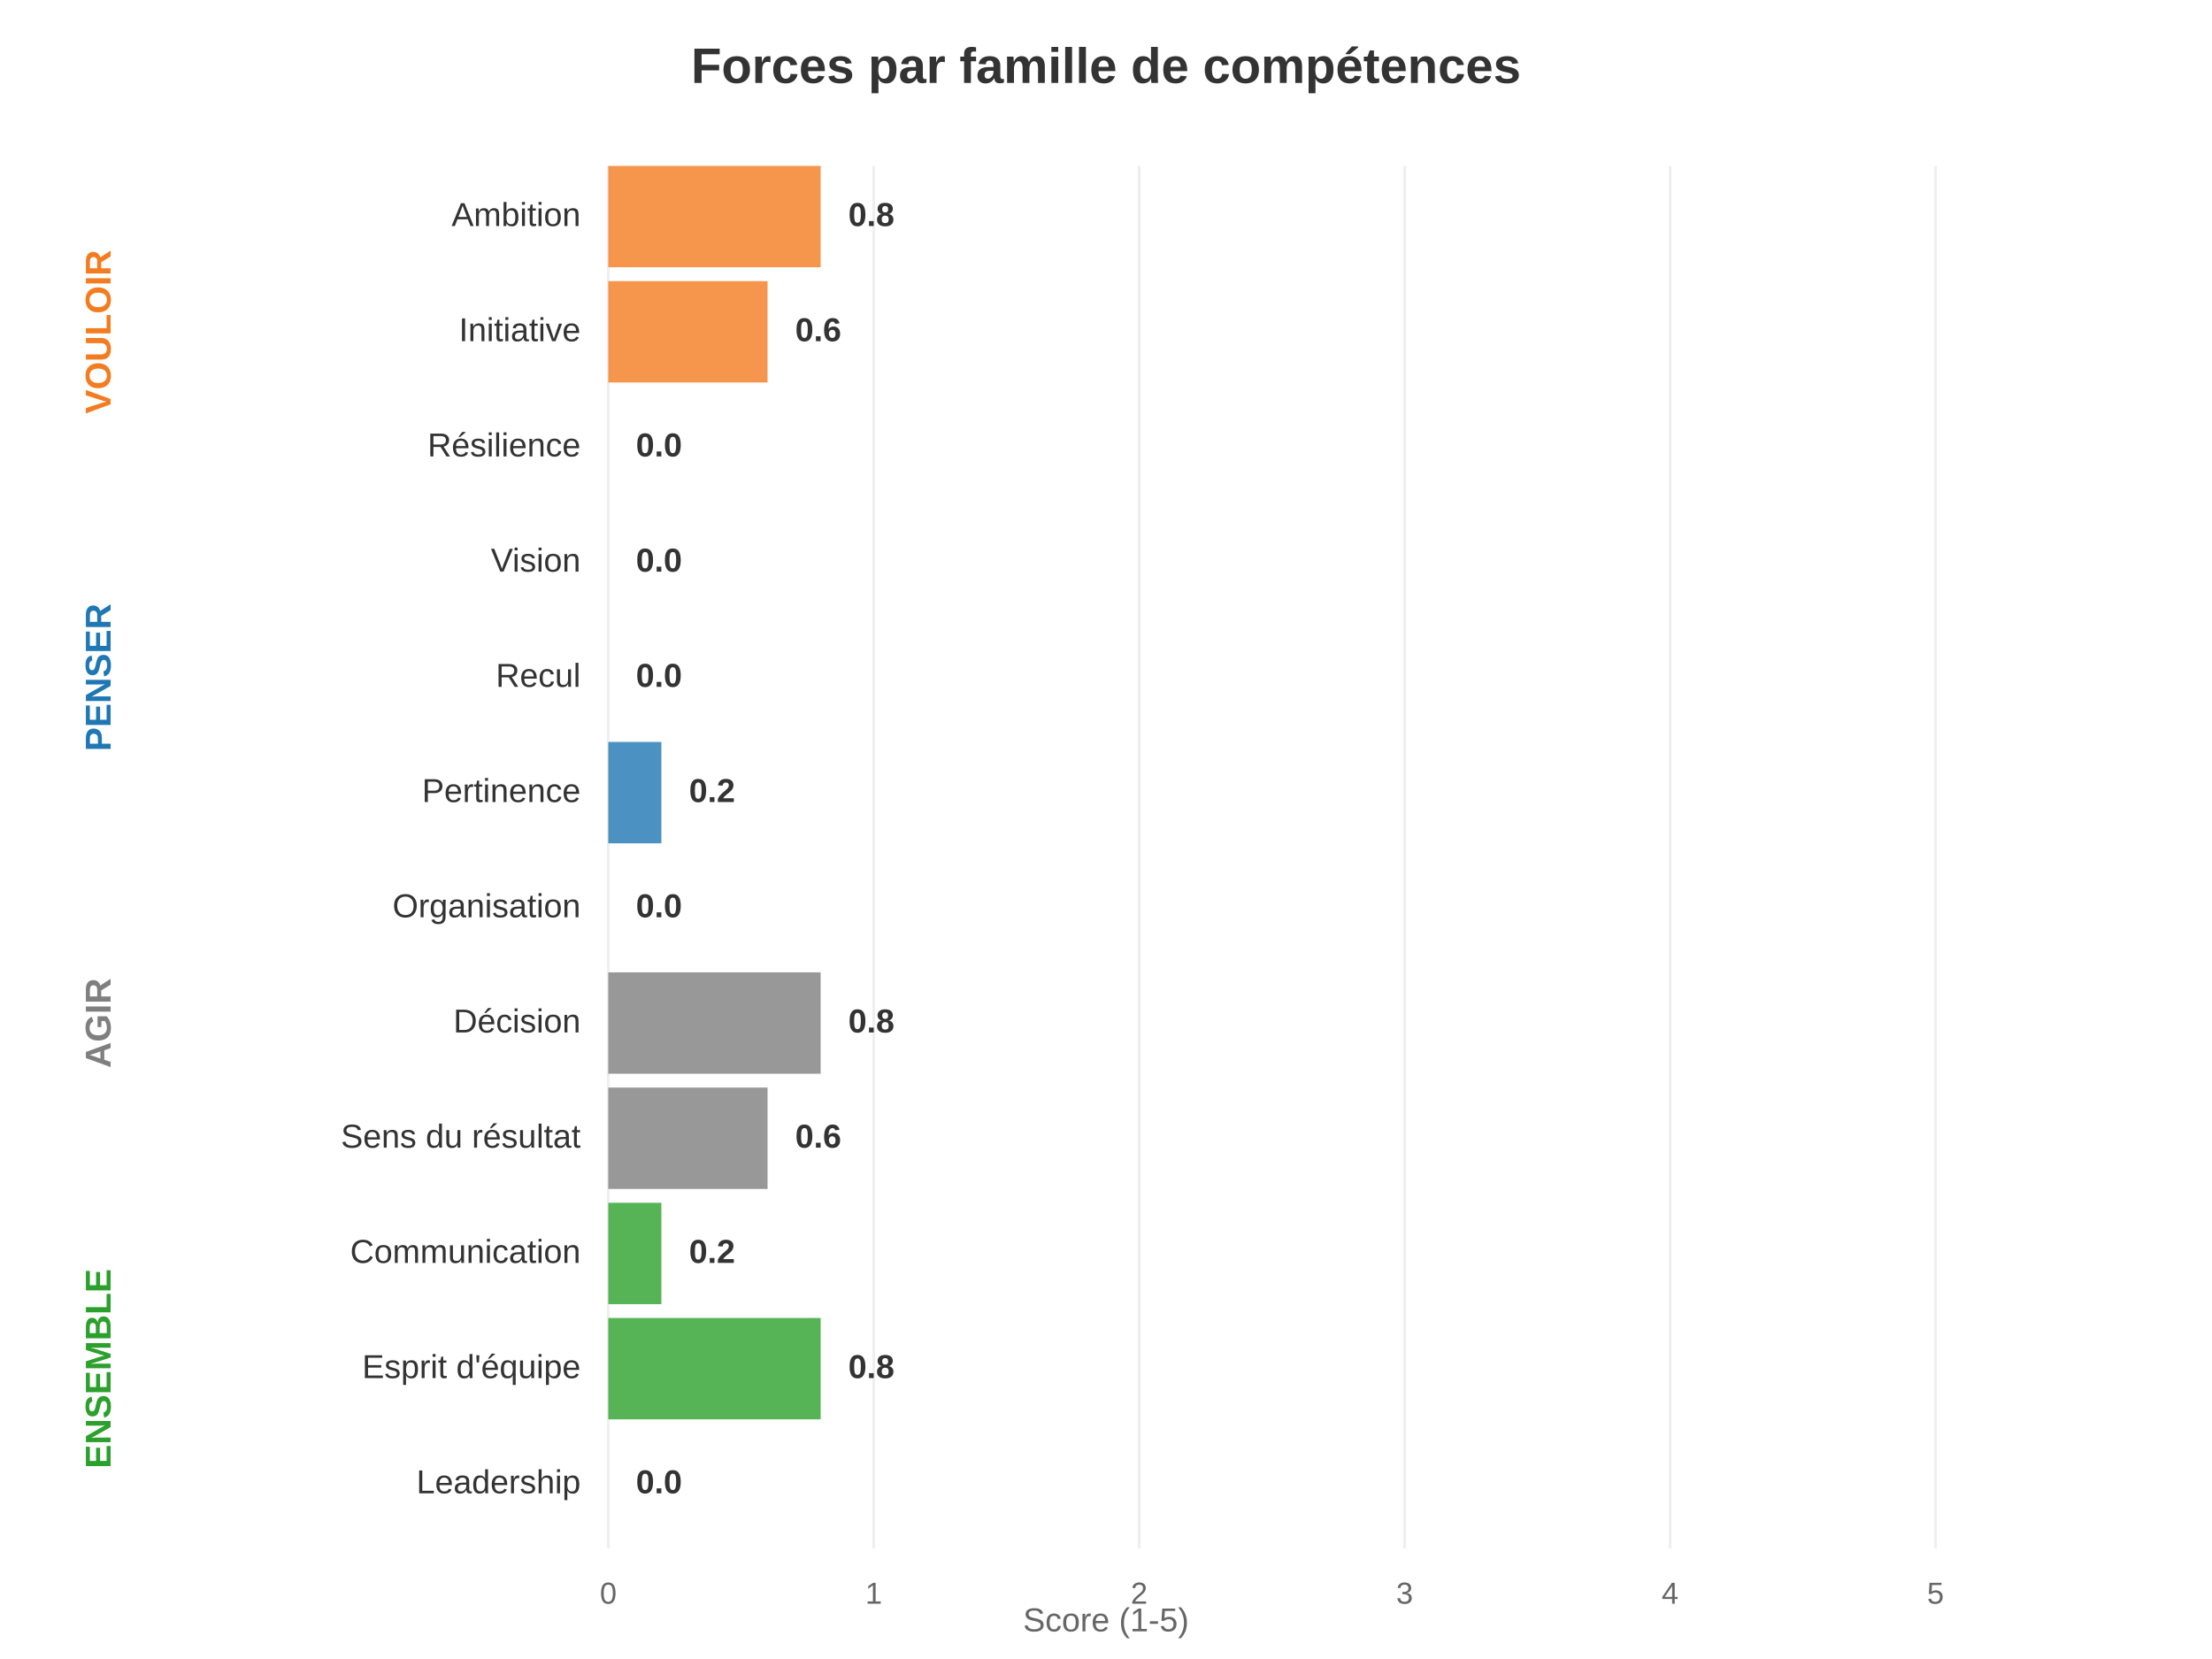
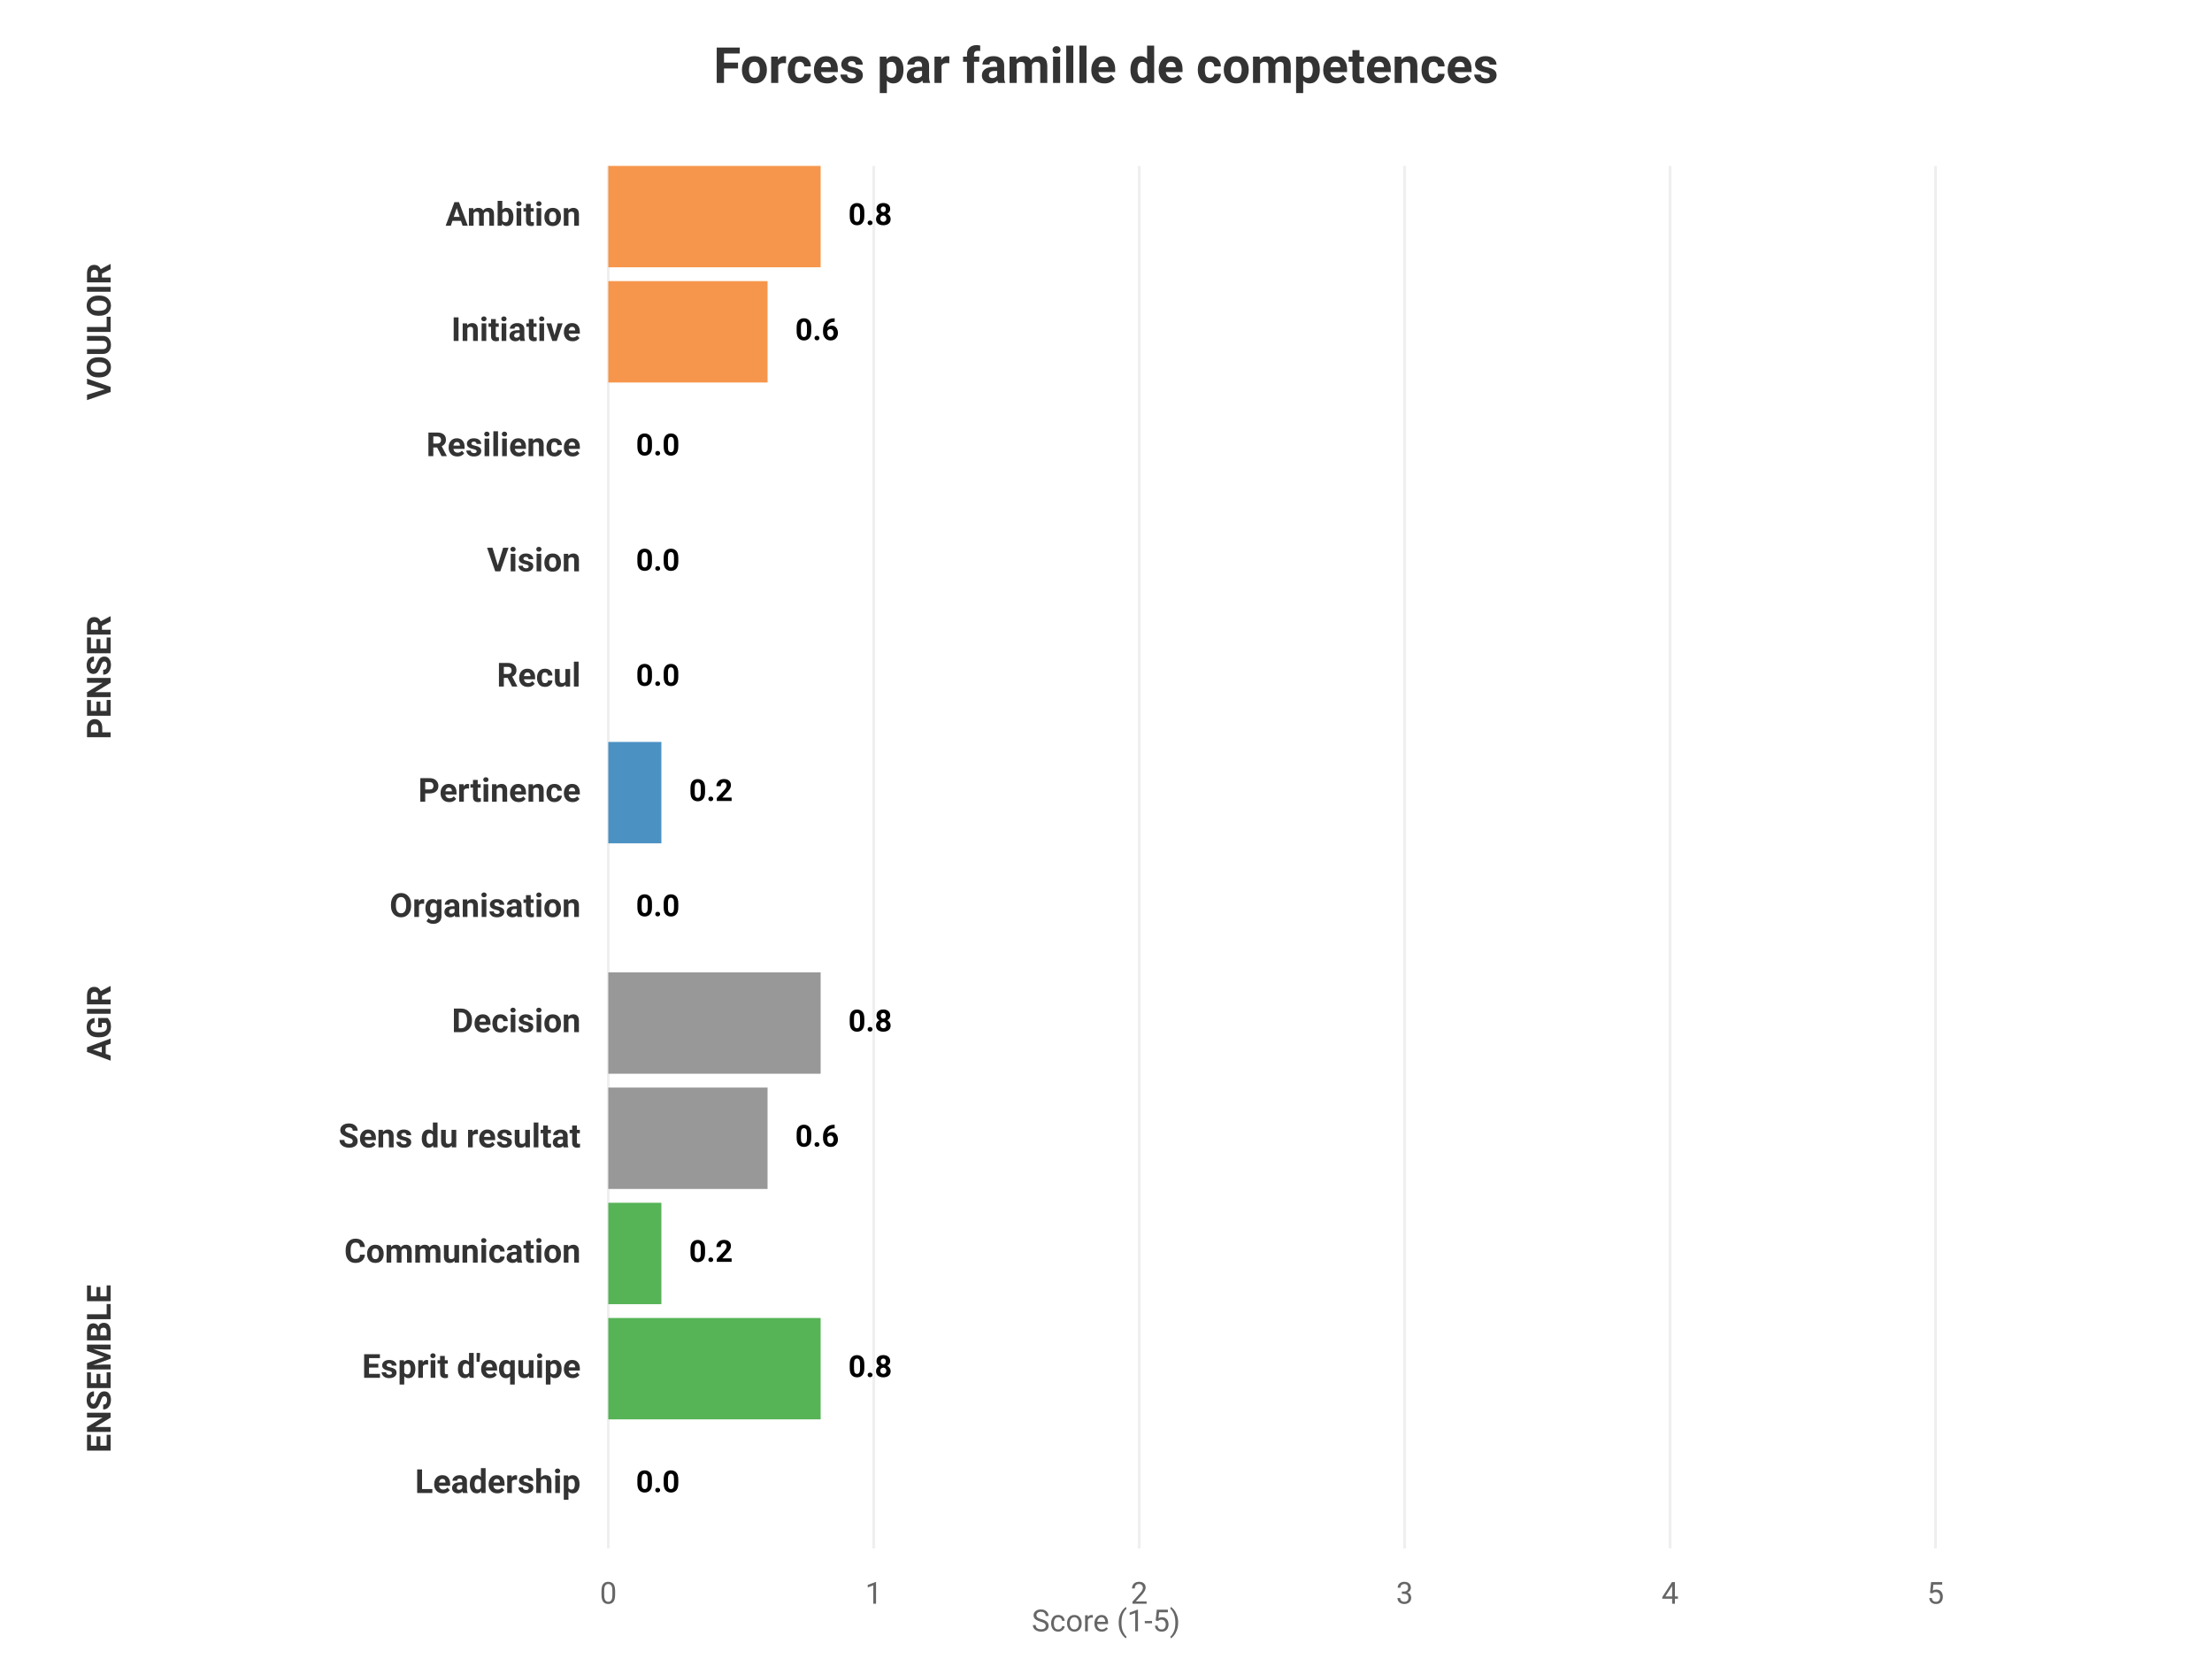
<svg xmlns="http://www.w3.org/2000/svg" width="800" height="600" viewBox="0 0 800 600">
+   <defs>
+     <style>
+         
+           .chart-title { font-family: -apple-system, BlinkMacSystemFont, "Segoe UI", Roboto, "Helvetica Neue", Arial, sans-serif; font-size: 18px; font-weight: bold; fill: #333; }
+           .chart-label { font-family: -apple-system, BlinkMacSystemFont, "Segoe UI", Roboto, "Helvetica Neue", Arial, sans-serif; font-size: 12px; font-weight: bold; fill: #333; }
+           .chart-value { font-family: -apple-system, BlinkMacSystemFont, "Segoe UI", Roboto, "Helvetica Neue", Arial, sans-serif; font-size: 11px; font-weight: bold; fill: #000; }
+           .chart-axis { font-family: -apple-system, BlinkMacSystemFont, "Segoe UI", Roboto, "Helvetica Neue", Arial, sans-serif; font-size: 11px; fill: #666; }
+         
+       </style>
+   </defs>
  <rect width="800" height="600" fill="white" />
-   <text x="400" y="30" text-anchor="middle" font-family="Arial, sans-serif" font-size="18" font-weight="bold" fill="#333">Forces par famille de compétences</text>
+   <text x="400" y="30" text-anchor="middle" class="chart-title">Forces par famille de competences</text>
  <line x1="220" y1="60" x2="220" y2="560" stroke="#e0e0e0" stroke-width="1" opacity="0.5" />
-   <text x="220" y="580" text-anchor="middle" font-family="Arial, sans-serif" font-size="11" fill="#666">0</text>
+   <text x="220" y="580" text-anchor="middle" class="chart-axis">0</text>
  <line x1="316" y1="60" x2="316" y2="560" stroke="#e0e0e0" stroke-width="1" opacity="0.5" />
-   <text x="316" y="580" text-anchor="middle" font-family="Arial, sans-serif" font-size="11" fill="#666">1</text>
+   <text x="316" y="580" text-anchor="middle" class="chart-axis">1</text>
  <line x1="412" y1="60" x2="412" y2="560" stroke="#e0e0e0" stroke-width="1" opacity="0.5" />
-   <text x="412" y="580" text-anchor="middle" font-family="Arial, sans-serif" font-size="11" fill="#666">2</text>
+   <text x="412" y="580" text-anchor="middle" class="chart-axis">2</text>
  <line x1="508" y1="60" x2="508" y2="560" stroke="#e0e0e0" stroke-width="1" opacity="0.5" />
-   <text x="508" y="580" text-anchor="middle" font-family="Arial, sans-serif" font-size="11" fill="#666">3</text>
+   <text x="508" y="580" text-anchor="middle" class="chart-axis">3</text>
  <line x1="604" y1="60" x2="604" y2="560" stroke="#e0e0e0" stroke-width="1" opacity="0.5" />
-   <text x="604" y="580" text-anchor="middle" font-family="Arial, sans-serif" font-size="11" fill="#666">4</text>
+   <text x="604" y="580" text-anchor="middle" class="chart-axis">4</text>
  <line x1="700" y1="60" x2="700" y2="560" stroke="#e0e0e0" stroke-width="1" opacity="0.5" />
-   <text x="700" y="580" text-anchor="middle" font-family="Arial, sans-serif" font-size="11" fill="#666">5</text>
-   <text x="40" y="120" text-anchor="middle" font-family="Arial, sans-serif" font-size="13" font-weight="bold" fill="#f47c20" transform="rotate(-90, 40, 120)">VOULOIR</text>
+   <text x="700" y="580" text-anchor="middle" class="chart-axis">5</text>
+   <text x="40" y="120" text-anchor="middle" class="chart-label" fill="#f47c20" transform="rotate(-90, 40, 120)">VOULOIR</text>
  <rect x="220" y="60" width="76.8" height="36.667" fill="#f47c20" fill-opacity="0.8" />
-   <text x="210" y="78.333" text-anchor="end" dominant-baseline="middle" font-family="Arial, sans-serif" font-size="12" fill="#333">Ambition</text>
-   <text x="306.8" y="78.333" text-anchor="start" dominant-baseline="middle" font-family="Arial, sans-serif" font-size="12" font-weight="bold" fill="#333">0.8</text>
+   <text x="210" y="78.333" text-anchor="end" dominant-baseline="middle" class="chart-label">Ambition</text>
+   <text x="306.8" y="78.333" text-anchor="start" dominant-baseline="middle" class="chart-value">0.8</text>
  <rect x="220" y="101.667" width="57.6" height="36.667" fill="#f47c20" fill-opacity="0.8" />
-   <text x="210" y="120" text-anchor="end" dominant-baseline="middle" font-family="Arial, sans-serif" font-size="12" fill="#333">Initiative</text>
-   <text x="287.6" y="120" text-anchor="start" dominant-baseline="middle" font-family="Arial, sans-serif" font-size="12" font-weight="bold" fill="#333">0.6</text>
+   <text x="210" y="120" text-anchor="end" dominant-baseline="middle" class="chart-label">Initiative</text>
+   <text x="287.6" y="120" text-anchor="start" dominant-baseline="middle" class="chart-value">0.6</text>
  <rect x="220" y="143.333" width="0" height="36.667" fill="#f47c20" fill-opacity="0.8" />
-   <text x="210" y="161.667" text-anchor="end" dominant-baseline="middle" font-family="Arial, sans-serif" font-size="12" fill="#333">Résilience</text>
-   <text x="230" y="161.667" text-anchor="start" dominant-baseline="middle" font-family="Arial, sans-serif" font-size="12" font-weight="bold" fill="#333">0.0</text>
-   <text x="40" y="245" text-anchor="middle" font-family="Arial, sans-serif" font-size="13" font-weight="bold" fill="#1f77b4" transform="rotate(-90, 40, 245)">PENSER</text>
+   <text x="210" y="161.667" text-anchor="end" dominant-baseline="middle" class="chart-label">Resilience</text>
+   <text x="230" y="161.667" text-anchor="start" dominant-baseline="middle" class="chart-value">0.0</text>
+   <text x="40" y="245" text-anchor="middle" class="chart-label" fill="#1f77b4" transform="rotate(-90, 40, 245)">PENSER</text>
  <rect x="220" y="185" width="0" height="36.667" fill="#1f77b4" fill-opacity="0.8" />
-   <text x="210" y="203.333" text-anchor="end" dominant-baseline="middle" font-family="Arial, sans-serif" font-size="12" fill="#333">Vision</text>
-   <text x="230" y="203.333" text-anchor="start" dominant-baseline="middle" font-family="Arial, sans-serif" font-size="12" font-weight="bold" fill="#333">0.0</text>
+   <text x="210" y="203.333" text-anchor="end" dominant-baseline="middle" class="chart-label">Vision</text>
+   <text x="230" y="203.333" text-anchor="start" dominant-baseline="middle" class="chart-value">0.0</text>
  <rect x="220" y="226.667" width="0" height="36.667" fill="#1f77b4" fill-opacity="0.8" />
-   <text x="210" y="245" text-anchor="end" dominant-baseline="middle" font-family="Arial, sans-serif" font-size="12" fill="#333">Recul</text>
-   <text x="230" y="245" text-anchor="start" dominant-baseline="middle" font-family="Arial, sans-serif" font-size="12" font-weight="bold" fill="#333">0.0</text>
+   <text x="210" y="245" text-anchor="end" dominant-baseline="middle" class="chart-label">Recul</text>
+   <text x="230" y="245" text-anchor="start" dominant-baseline="middle" class="chart-value">0.0</text>
  <rect x="220" y="268.333" width="19.2" height="36.667" fill="#1f77b4" fill-opacity="0.8" />
-   <text x="210" y="286.667" text-anchor="end" dominant-baseline="middle" font-family="Arial, sans-serif" font-size="12" fill="#333">Pertinence</text>
-   <text x="249.2" y="286.667" text-anchor="start" dominant-baseline="middle" font-family="Arial, sans-serif" font-size="12" font-weight="bold" fill="#333">0.2</text>
-   <text x="40" y="370" text-anchor="middle" font-family="Arial, sans-serif" font-size="13" font-weight="bold" fill="#7f7f7f" transform="rotate(-90, 40, 370)">AGIR</text>
+   <text x="210" y="286.667" text-anchor="end" dominant-baseline="middle" class="chart-label">Pertinence</text>
+   <text x="249.2" y="286.667" text-anchor="start" dominant-baseline="middle" class="chart-value">0.2</text>
+   <text x="40" y="370" text-anchor="middle" class="chart-label" fill="#7f7f7f" transform="rotate(-90, 40, 370)">AGIR</text>
  <rect x="220" y="310" width="0" height="36.667" fill="#7f7f7f" fill-opacity="0.8" />
-   <text x="210" y="328.333" text-anchor="end" dominant-baseline="middle" font-family="Arial, sans-serif" font-size="12" fill="#333">Organisation</text>
-   <text x="230" y="328.333" text-anchor="start" dominant-baseline="middle" font-family="Arial, sans-serif" font-size="12" font-weight="bold" fill="#333">0.0</text>
+   <text x="210" y="328.333" text-anchor="end" dominant-baseline="middle" class="chart-label">Organisation</text>
+   <text x="230" y="328.333" text-anchor="start" dominant-baseline="middle" class="chart-value">0.0</text>
  <rect x="220" y="351.667" width="76.8" height="36.667" fill="#7f7f7f" fill-opacity="0.8" />
-   <text x="210" y="370" text-anchor="end" dominant-baseline="middle" font-family="Arial, sans-serif" font-size="12" fill="#333">Décision</text>
-   <text x="306.8" y="370" text-anchor="start" dominant-baseline="middle" font-family="Arial, sans-serif" font-size="12" font-weight="bold" fill="#333">0.8</text>
+   <text x="210" y="370" text-anchor="end" dominant-baseline="middle" class="chart-label">Decision</text>
+   <text x="306.8" y="370" text-anchor="start" dominant-baseline="middle" class="chart-value">0.8</text>
  <rect x="220" y="393.333" width="57.6" height="36.667" fill="#7f7f7f" fill-opacity="0.8" />
-   <text x="210" y="411.667" text-anchor="end" dominant-baseline="middle" font-family="Arial, sans-serif" font-size="12" fill="#333">Sens du résultat</text>
-   <text x="287.6" y="411.667" text-anchor="start" dominant-baseline="middle" font-family="Arial, sans-serif" font-size="12" font-weight="bold" fill="#333">0.6</text>
-   <text x="40" y="495" text-anchor="middle" font-family="Arial, sans-serif" font-size="13" font-weight="bold" fill="#2ca02c" transform="rotate(-90, 40, 495)">ENSEMBLE</text>
+   <text x="210" y="411.667" text-anchor="end" dominant-baseline="middle" class="chart-label">Sens du resultat</text>
+   <text x="287.6" y="411.667" text-anchor="start" dominant-baseline="middle" class="chart-value">0.6</text>
+   <text x="40" y="495" text-anchor="middle" class="chart-label" fill="#2ca02c" transform="rotate(-90, 40, 495)">ENSEMBLE</text>
  <rect x="220" y="435" width="19.2" height="36.667" fill="#2ca02c" fill-opacity="0.8" />
-   <text x="210" y="453.333" text-anchor="end" dominant-baseline="middle" font-family="Arial, sans-serif" font-size="12" fill="#333">Communication</text>
-   <text x="249.2" y="453.333" text-anchor="start" dominant-baseline="middle" font-family="Arial, sans-serif" font-size="12" font-weight="bold" fill="#333">0.2</text>
+   <text x="210" y="453.333" text-anchor="end" dominant-baseline="middle" class="chart-label">Communication</text>
+   <text x="249.2" y="453.333" text-anchor="start" dominant-baseline="middle" class="chart-value">0.2</text>
  <rect x="220" y="476.667" width="76.8" height="36.667" fill="#2ca02c" fill-opacity="0.8" />
-   <text x="210" y="495" text-anchor="end" dominant-baseline="middle" font-family="Arial, sans-serif" font-size="12" fill="#333">Esprit d'équipe</text>
-   <text x="306.8" y="495" text-anchor="start" dominant-baseline="middle" font-family="Arial, sans-serif" font-size="12" font-weight="bold" fill="#333">0.8</text>
+   <text x="210" y="495" text-anchor="end" dominant-baseline="middle" class="chart-label">Esprit d'equipe</text>
+   <text x="306.8" y="495" text-anchor="start" dominant-baseline="middle" class="chart-value">0.8</text>
  <rect x="220" y="518.333" width="0" height="36.667" fill="#2ca02c" fill-opacity="0.8" />
-   <text x="210" y="536.667" text-anchor="end" dominant-baseline="middle" font-family="Arial, sans-serif" font-size="12" fill="#333">Leadership</text>
-   <text x="230" y="536.667" text-anchor="start" dominant-baseline="middle" font-family="Arial, sans-serif" font-size="12" font-weight="bold" fill="#333">0.0</text>
-   <text x="400" y="590" text-anchor="middle" font-family="Arial, sans-serif" font-size="12" fill="#666">Score (1-5)</text>
+   <text x="210" y="536.667" text-anchor="end" dominant-baseline="middle" class="chart-label">Leadership</text>
+   <text x="230" y="536.667" text-anchor="start" dominant-baseline="middle" class="chart-value">0.0</text>
+   <text x="400" y="590" text-anchor="middle" class="chart-axis">Score (1-5)</text>
</svg>
